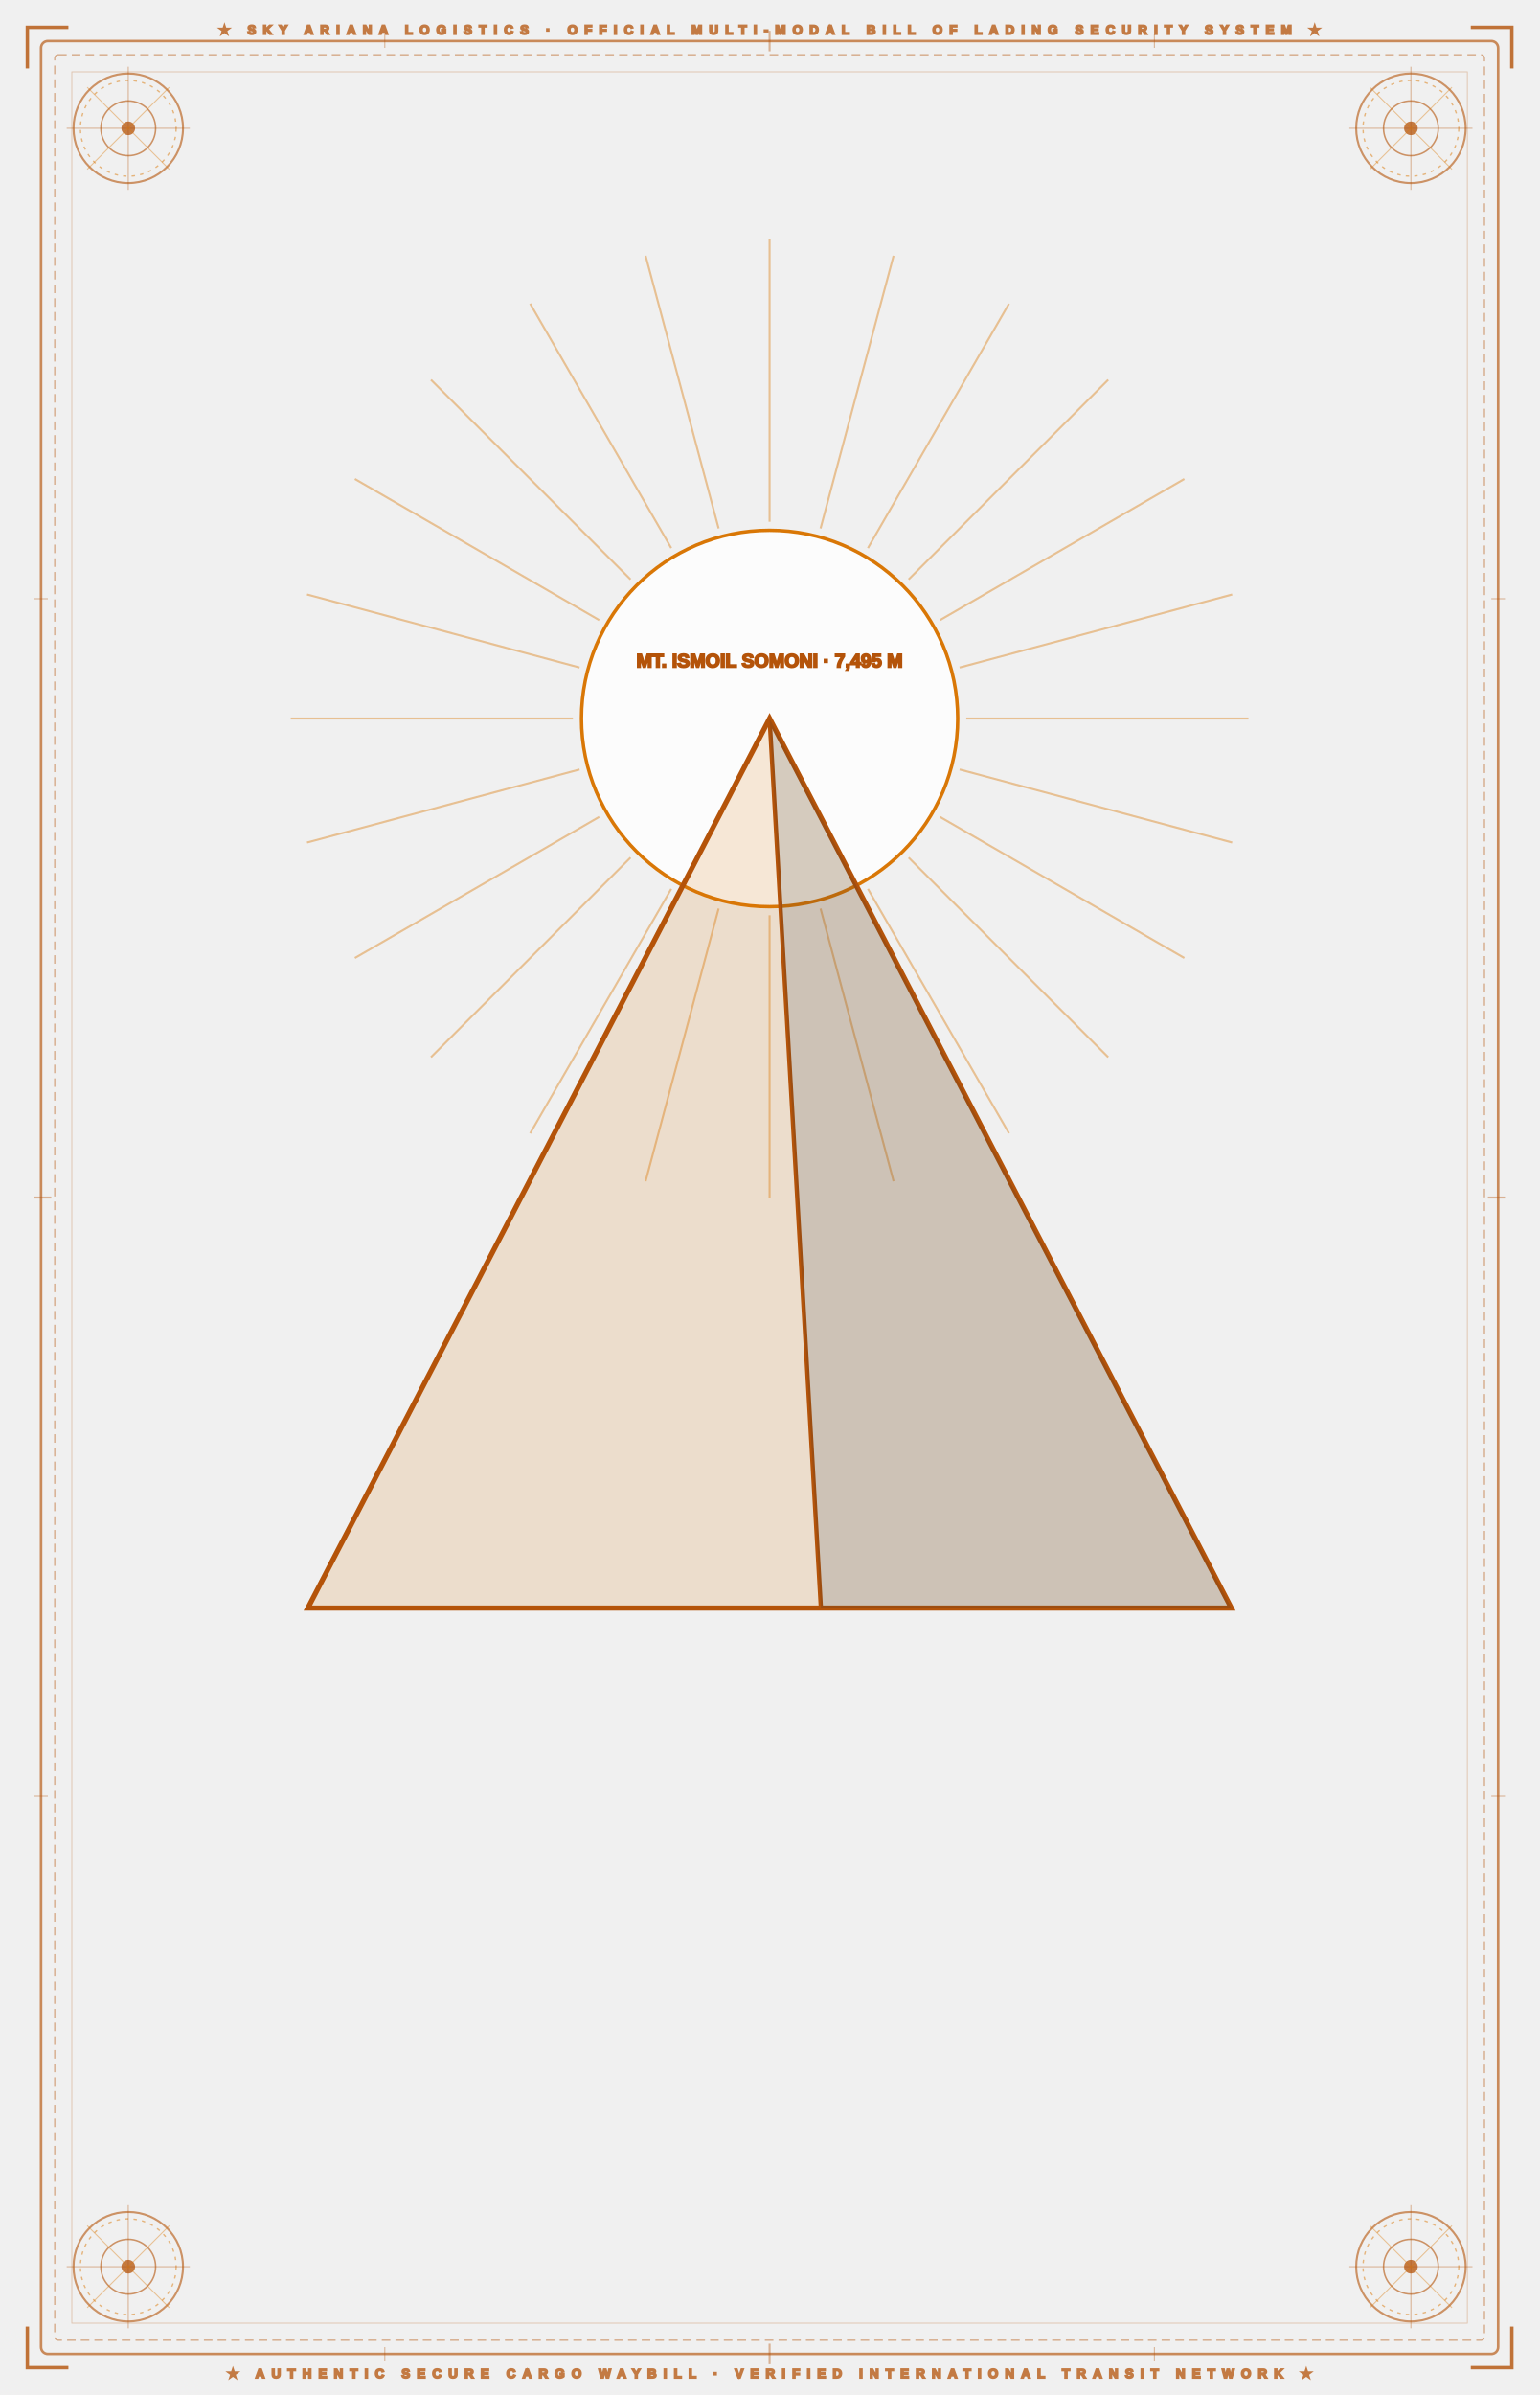
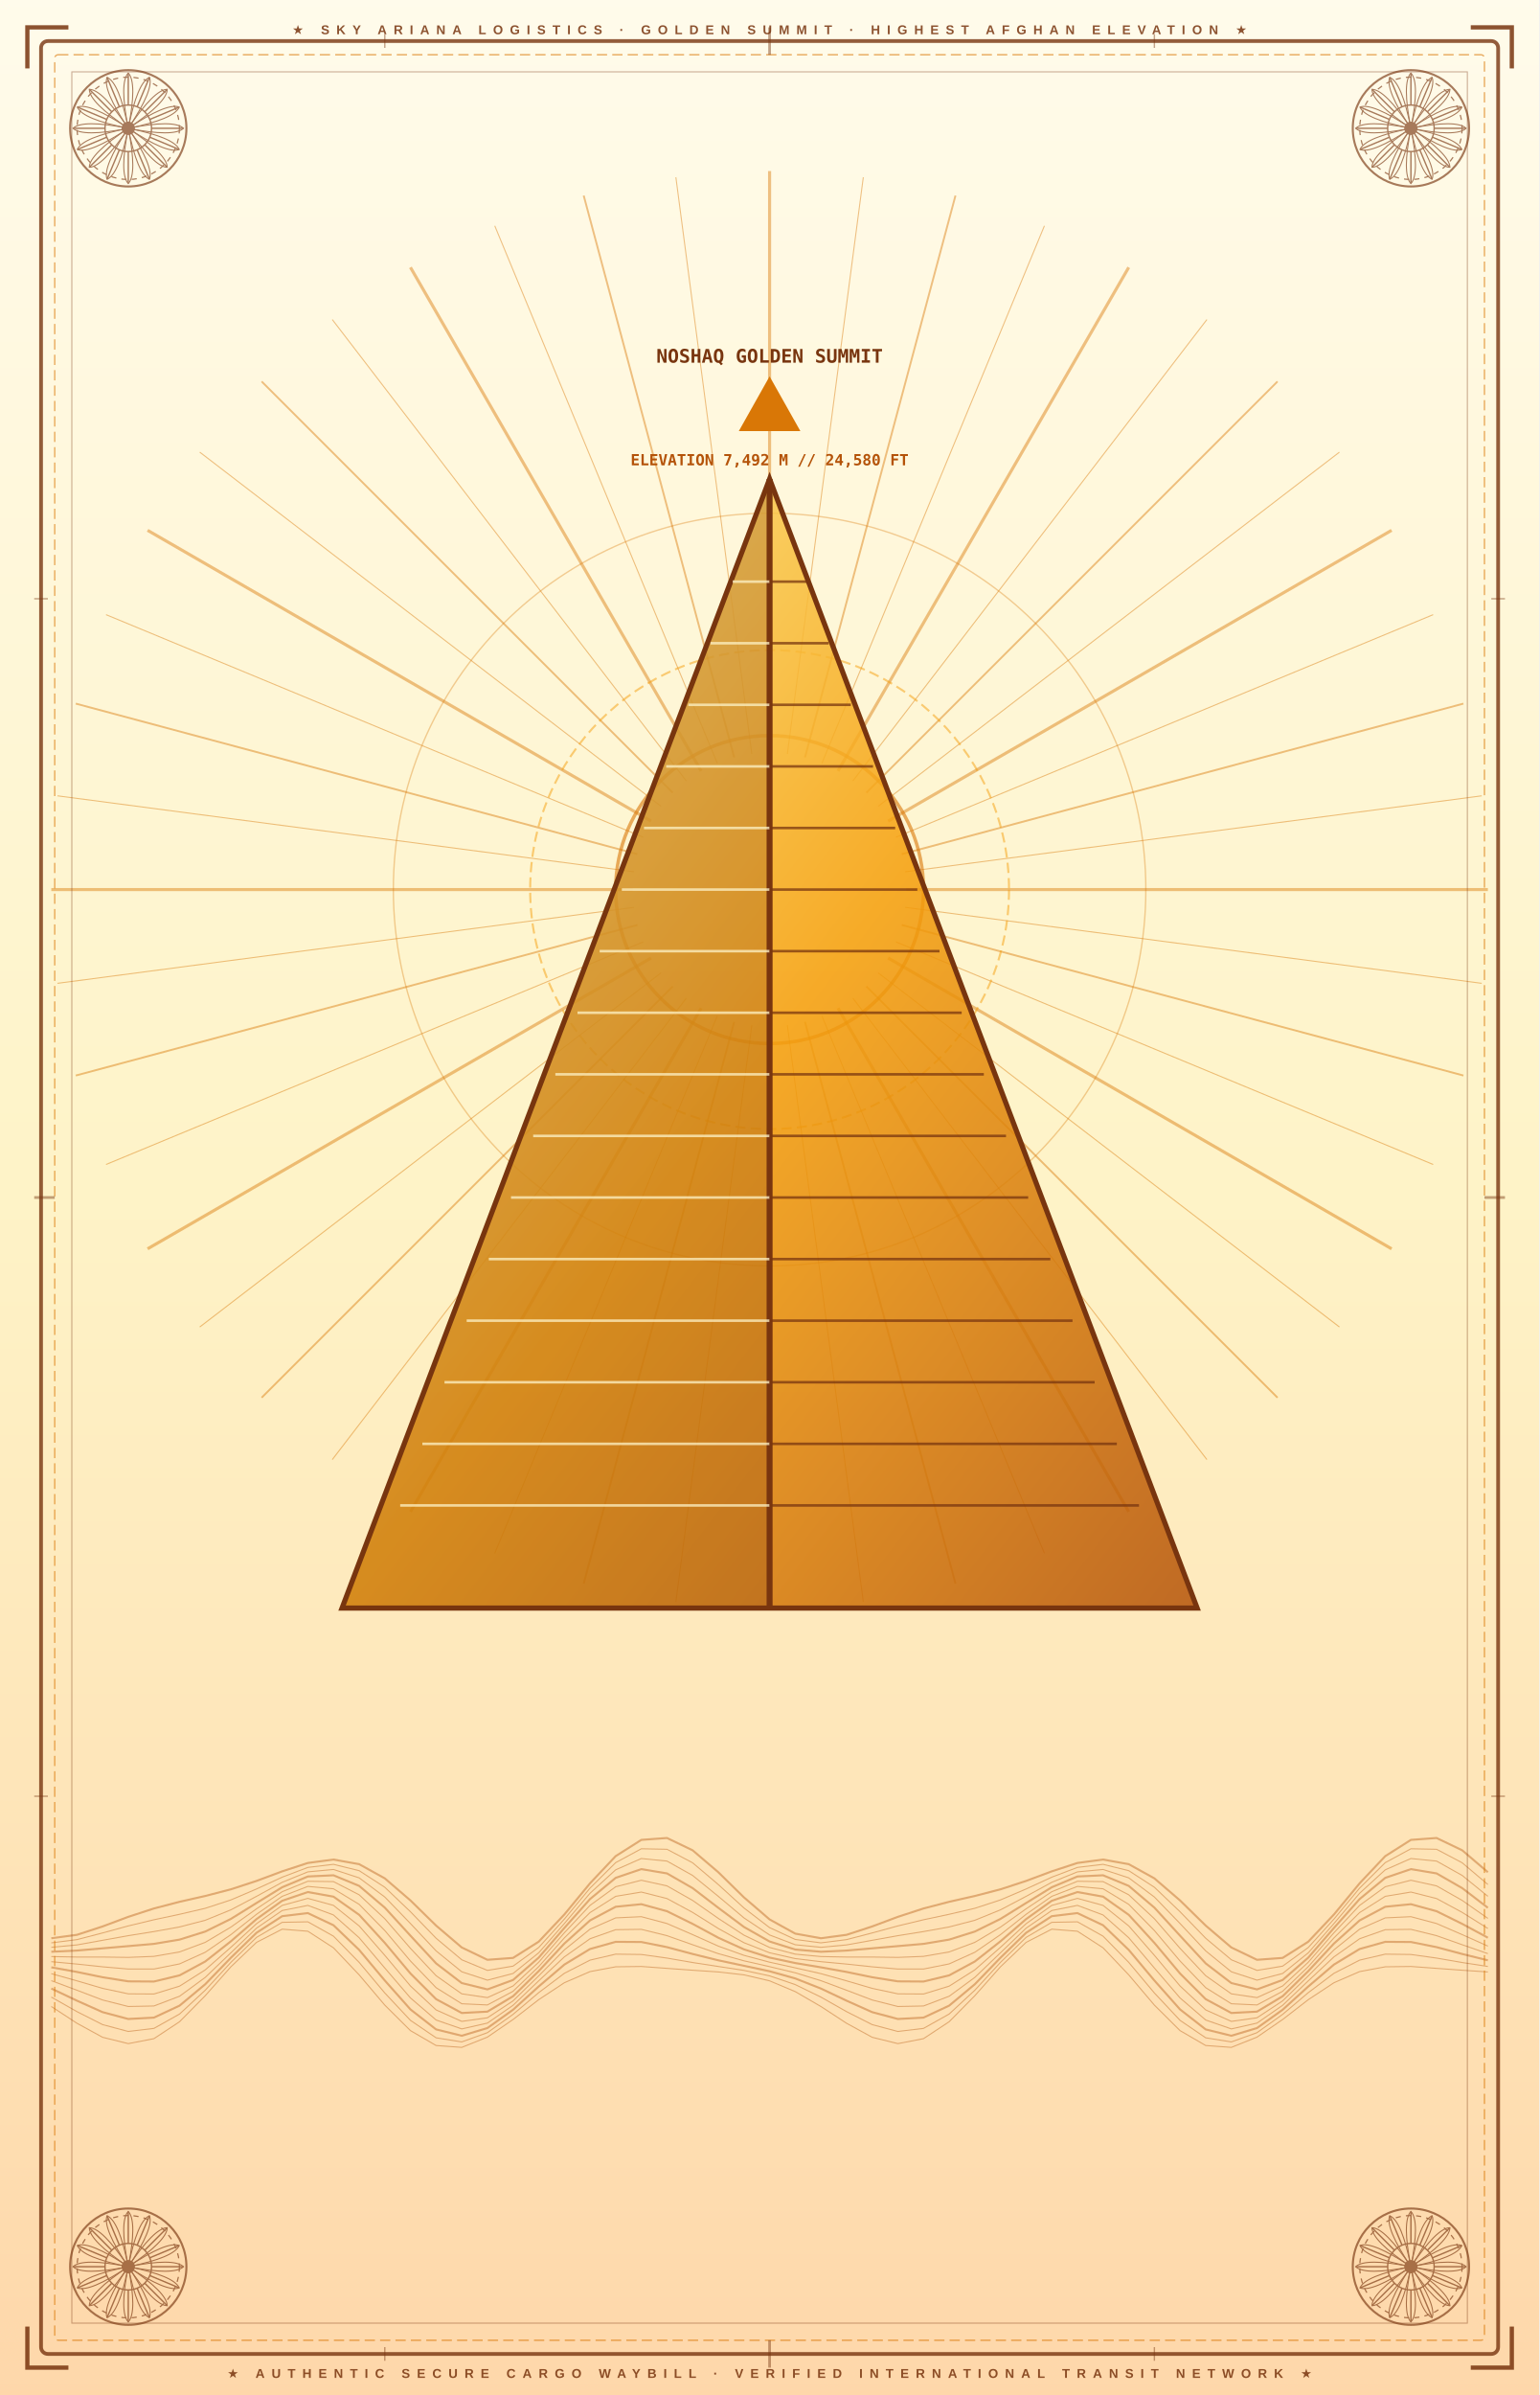
<svg xmlns="http://www.w3.org/2000/svg" viewBox="0 0 900 1400" width="100%" height="100%">
  <defs>
    <filter id="soft-glow" x="-20%" y="-20%" width="140%" height="140%">
-       <feGaussianBlur stdDeviation="1.5" result="blur" />
+       <feGaussianBlur stdDeviation="2" result="blur" />
      <feComposite in="SourceGraphic" in2="blur" operator="over" />
    </filter>
-     <linearGradient id="primary-grad" x1="0%" y1="0%" x2="100%" y2="100%">
-       <stop offset="0%" stop-color="#b45309" stop-opacity="0.85" />
-       <stop offset="100%" stop-color="#d97706" stop-opacity="0.5" />
+     <linearGradient id="gs-sky" x1="0%" y1="0%" x2="0%" y2="100%">
+       <stop offset="0%" stop-color="#fffbeb" />
+       <stop offset="50%" stop-color="#fef3c7" />
+       <stop offset="100%" stop-color="#fed7aa" />
    </linearGradient>
-     <linearGradient id="fade-down" x1="0%" y1="0%" x2="0%" y2="100%">
-       <stop offset="0%" stop-color="#b45309" stop-opacity="0.7" />
-       <stop offset="100%" stop-color="#d97706" stop-opacity="0.1" />
+     <linearGradient id="gs-gold" x1="0%" y1="0%" x2="100%" y2="100%">
+       <stop offset="0%" stop-color="#fef08a" />
+       <stop offset="50%" stop-color="#f59e0b" />
+       <stop offset="100%" stop-color="#b45309" />
    </linearGradient>
  </defs>
-   <g fill="none" stroke="#b45309">
-     <rect x="24" y="24" width="852" height="1352" rx="4" stroke-width="1.5" opacity="0.65" />
-     <rect x="32" y="32" width="836" height="1336" rx="2" stroke-width="0.7" stroke-dasharray="5 3" opacity="0.5" />
-     <rect x="42" y="42" width="816" height="1316" stroke-width="0.5" opacity="0.3" />
-     <path d="M16,40 L16,16 L40,16" stroke-width="2" opacity="0.8" />
-     <path d="M884,40 L884,16 L860,16" stroke-width="2" opacity="0.8" />
-     <path d="M16,1360 L16,1384 L40,1384" stroke-width="2" opacity="0.8" />
-     <path d="M884,1360 L884,1384 L860,1384" stroke-width="2" opacity="0.8" />
-     <text x="450" y="20" font-family="Arial, sans-serif" font-size="7.5" font-weight="bold" letter-spacing="4" text-anchor="middle" fill="#b45309" opacity="0.75">★ SKY ARIANA LOGISTICS · OFFICIAL MULTI-MODAL BILL OF LADING SECURITY SYSTEM ★</text>
-     <text x="450" y="1390" font-family="Arial, sans-serif" font-size="7.5" font-weight="bold" letter-spacing="4" text-anchor="middle" fill="#b45309" opacity="0.75">★ AUTHENTIC SECURE CARGO WAYBILL · VERIFIED INTERNATIONAL TRANSIT NETWORK ★</text>
-     <g opacity="0.4" stroke-width="0.6">
+   <rect width="900" height="1400" fill="url(#gs-sky)" />
+   <g transform="translate(450,520)" fill="none" stroke="#d97706" opacity="0.45">
+     <line x1="80" y1="0" x2="420" y2="0" stroke-width="1.8" />
+     <line x1="79.3" y1="10.4" x2="416.4" y2="54.8" stroke-width="0.6" />
+     <line x1="77.3" y1="20.7" x2="405.7" y2="108.7" stroke-width="1.1" />
+     <line x1="73.9" y1="30.6" x2="388" y2="160.7" stroke-width="0.6" />
+     <line x1="69.3" y1="40" x2="363.7" y2="210" stroke-width="1.8" />
+     <line x1="63.5" y1="48.7" x2="333.2" y2="255.7" stroke-width="0.6" />
+     <line x1="56.6" y1="56.6" x2="297" y2="297" stroke-width="1.1" />
+     <line x1="48.7" y1="63.5" x2="255.7" y2="333.2" stroke-width="0.6" />
+     <line x1="40" y1="69.3" x2="210" y2="363.7" stroke-width="1.8" />
+     <line x1="30.6" y1="73.9" x2="160.7" y2="388" stroke-width="0.6" />
+     <line x1="20.7" y1="77.3" x2="108.7" y2="405.7" stroke-width="1.1" />
+     <line x1="10.4" y1="79.3" x2="54.8" y2="416.4" stroke-width="0.6" />
+     <line x1="0" y1="80" x2="0" y2="420" stroke-width="1.8" />
+     <line x1="-10.4" y1="79.3" x2="-54.8" y2="416.4" stroke-width="0.6" />
+     <line x1="-20.7" y1="77.3" x2="-108.7" y2="405.7" stroke-width="1.1" />
+     <line x1="-30.6" y1="73.9" x2="-160.7" y2="388" stroke-width="0.6" />
+     <line x1="-40" y1="69.3" x2="-210" y2="363.7" stroke-width="1.8" />
+     <line x1="-48.7" y1="63.5" x2="-255.7" y2="333.2" stroke-width="0.6" />
+     <line x1="-56.6" y1="56.6" x2="-297" y2="297" stroke-width="1.1" />
+     <line x1="-63.5" y1="48.7" x2="-333.2" y2="255.7" stroke-width="0.6" />
+     <line x1="-69.3" y1="40" x2="-363.7" y2="210" stroke-width="1.8" />
+     <line x1="-73.9" y1="30.6" x2="-388" y2="160.7" stroke-width="0.6" />
+     <line x1="-77.3" y1="20.7" x2="-405.7" y2="108.7" stroke-width="1.1" />
+     <line x1="-79.3" y1="10.4" x2="-416.4" y2="54.8" stroke-width="0.6" />
+     <line x1="-80" y1="0" x2="-420" y2="0" stroke-width="1.8" />
+     <line x1="-79.3" y1="-10.4" x2="-416.4" y2="-54.8" stroke-width="0.6" />
+     <line x1="-77.3" y1="-20.7" x2="-405.7" y2="-108.7" stroke-width="1.1" />
+     <line x1="-73.9" y1="-30.6" x2="-388" y2="-160.7" stroke-width="0.6" />
+     <line x1="-69.3" y1="-40" x2="-363.7" y2="-210" stroke-width="1.8" />
+     <line x1="-63.5" y1="-48.7" x2="-333.2" y2="-255.7" stroke-width="0.6" />
+     <line x1="-56.6" y1="-56.6" x2="-297" y2="-297" stroke-width="1.1" />
+     <line x1="-48.7" y1="-63.5" x2="-255.7" y2="-333.2" stroke-width="0.6" />
+     <line x1="-40" y1="-69.3" x2="-210" y2="-363.7" stroke-width="1.8" />
+     <line x1="-30.6" y1="-73.9" x2="-160.7" y2="-388" stroke-width="0.6" />
+     <line x1="-20.7" y1="-77.3" x2="-108.7" y2="-405.7" stroke-width="1.1" />
+     <line x1="-10.4" y1="-79.3" x2="-54.8" y2="-416.4" stroke-width="0.6" />
+     <line x1="0" y1="-80" x2="0" y2="-420" stroke-width="1.8" />
+     <line x1="10.4" y1="-79.3" x2="54.8" y2="-416.4" stroke-width="0.6" />
+     <line x1="20.7" y1="-77.3" x2="108.7" y2="-405.7" stroke-width="1.1" />
+     <line x1="30.6" y1="-73.9" x2="160.7" y2="-388" stroke-width="0.6" />
+     <line x1="40" y1="-69.3" x2="210" y2="-363.7" stroke-width="1.8" />
+     <line x1="48.7" y1="-63.5" x2="255.7" y2="-333.2" stroke-width="0.6" />
+     <line x1="56.6" y1="-56.6" x2="297" y2="-297" stroke-width="1.1" />
+     <line x1="63.5" y1="-48.7" x2="333.2" y2="-255.7" stroke-width="0.6" />
+     <line x1="69.3" y1="-40" x2="363.7" y2="-210" stroke-width="1.8" />
+     <line x1="73.9" y1="-30.6" x2="388" y2="-160.7" stroke-width="0.6" />
+     <line x1="77.3" y1="-20.7" x2="405.7" y2="-108.7" stroke-width="1.1" />
+     <line x1="79.3" y1="-10.4" x2="416.4" y2="-54.8" stroke-width="0.6" />
+   </g>
+   <circle cx="450" cy="520" r="90" fill="none" stroke="#d97706" stroke-width="2" opacity="0.6" />
+   <circle cx="450" cy="520" r="140" fill="none" stroke="#f59e0b" stroke-width="1.2" stroke-dasharray="6 3" opacity="0.5" />
+   <circle cx="450" cy="520" r="220" fill="none" stroke="#d97706" stroke-width="0.8" opacity="0.35" />
+   <polygon points="450,280 200,940 700,940" fill="url(#gs-gold)" stroke="#78350f" stroke-width="3" fill-opacity="0.85" />
+   <line x1="450" y1="280" x2="450" y2="940" stroke="#78350f" stroke-width="3.5" />
+   <polygon points="450,280 200,940 450,940" fill="#78350f" fill-opacity="0.25" />
+   <g stroke="#fef3c7" stroke-width="1.5" opacity="0.75">
+     <line x1="428.4" y1="340" x2="450" y2="340" />
+     <line x1="450" y1="340" x2="471.6" y2="340" stroke="#78350f" />
+     <line x1="415.44" y1="376" x2="450" y2="376" />
+     <line x1="450" y1="376" x2="484.56" y2="376" stroke="#78350f" />
+     <line x1="402.48" y1="412" x2="450" y2="412" />
+     <line x1="450" y1="412" x2="497.52" y2="412" stroke="#78350f" />
+     <line x1="389.52" y1="448" x2="450" y2="448" />
+     <line x1="450" y1="448" x2="510.48" y2="448" stroke="#78350f" />
+     <line x1="376.56" y1="484" x2="450" y2="484" />
+     <line x1="450" y1="484" x2="523.44" y2="484" stroke="#78350f" />
+     <line x1="363.6" y1="520" x2="450" y2="520" />
+     <line x1="450" y1="520" x2="536.4" y2="520" stroke="#78350f" />
+     <line x1="350.64" y1="556" x2="450" y2="556" />
+     <line x1="450" y1="556" x2="549.36" y2="556" stroke="#78350f" />
+     <line x1="337.68" y1="592" x2="450" y2="592" />
+     <line x1="450" y1="592" x2="562.32" y2="592" stroke="#78350f" />
+     <line x1="324.72" y1="628" x2="450" y2="628" />
+     <line x1="450" y1="628" x2="575.28" y2="628" stroke="#78350f" />
+     <line x1="311.76" y1="664" x2="450" y2="664" />
+     <line x1="450" y1="664" x2="588.24" y2="664" stroke="#78350f" />
+     <line x1="298.8" y1="700" x2="450" y2="700" />
+     <line x1="450" y1="700" x2="601.2" y2="700" stroke="#78350f" />
+     <line x1="285.84" y1="736" x2="450" y2="736" />
+     <line x1="450" y1="736" x2="614.16" y2="736" stroke="#78350f" />
+     <line x1="272.88" y1="772" x2="450" y2="772" />
+     <line x1="450" y1="772" x2="627.12" y2="772" stroke="#78350f" />
+     <line x1="259.92" y1="808" x2="450" y2="808" />
+     <line x1="450" y1="808" x2="640.08" y2="808" stroke="#78350f" />
+     <line x1="246.96" y1="844" x2="450" y2="844" />
+     <line x1="450" y1="844" x2="653.04" y2="844" stroke="#78350f" />
+     <line x1="234" y1="880" x2="450" y2="880" />
+     <line x1="450" y1="880" x2="666" y2="880" stroke="#78350f" />
+   </g>
+   <g transform="translate(450, 240)">
+     <polygon points="0,-20 18,12 -18,12" fill="#d97706" />
+     <text x="0" y="-28" font-family="monospace" font-size="11" font-weight="900" fill="#78350f" text-anchor="middle">NOSHAQ GOLDEN SUMMIT</text>
+     <text x="0" y="32" font-family="monospace" font-size="9" font-weight="bold" fill="#b45309" text-anchor="middle">ELEVATION 7,492 M // 24,580 FT</text>
+   </g>
+   <g fill="none" stroke="#b45309" opacity="0.4">
+     <path d="M 30,1133 L 45,1131 L 60,1126.1 L 75,1120.5 L 90,1115.6 L 105,1111.7 L 120,1108.3 L 135,1104.4 L 150,1099.5 L 165,1093.9 L 180,1089 L 195,1087 L 210,1089.7 L 225,1098 L 240,1110.9 L 255,1125.6 L 270,1138.4 L 285,1145.6 L 300,1144.5 L 315,1135 L 330,1119.1 L 345,1100.9 L 360,1085 L 375,1075.5 L 390,1074.4 L 405,1081.6 L 420,1094.4 L 435,1109.1 L 450,1122 L 465,1130.3 L 480,1133 L 495,1131 L 510,1126.1 L 525,1120.5 L 540,1115.6 L 555,1111.7 L 570,1108.3 L 585,1104.4 L 600,1099.5 L 615,1093.9 L 630,1089 L 645,1087 L 660,1089.7 L 675,1098 L 690,1110.9 L 705,1125.6 L 720,1138.4 L 735,1145.6 L 750,1144.5 L 765,1135 L 780,1119.1 L 795,1100.9 L 810,1085 L 825,1075.5 L 840,1074.4 L 855,1081.6 L 870,1094.4" stroke-width="1.2" />
+     <path d="M 30,1135.7 L 45,1133.8 L 60,1129.9 L 75,1125.8 L 90,1122.2 L 105,1119 L 120,1115.5 L 135,1110.6 L 150,1104.2 L 165,1097.3 L 180,1091.6 L 195,1089.8 L 210,1093.5 L 225,1103.2 L 240,1117.5 L 255,1133 L 270,1145.6 L 285,1151.8 L 300,1149.3 L 315,1138.4 L 330,1121.8 L 345,1103.7 L 360,1088.8 L 375,1080.7 L 390,1081 L 405,1088.9 L 420,1101.6 L 435,1115.3 L 450,1126.8 L 465,1133.7 L 480,1135.7 L 495,1133.8 L 510,1129.9 L 525,1125.8 L 540,1122.2 L 555,1119 L 570,1115.5 L 585,1110.6 L 600,1104.2 L 615,1097.3 L 630,1091.6 L 645,1089.8 L 660,1093.5 L 675,1103.2 L 690,1117.5 L 705,1133 L 720,1145.6 L 735,1151.8 L 750,1149.3 L 765,1138.4 L 780,1121.8 L 795,1103.7 L 810,1088.8 L 825,1080.7 L 840,1081 L 855,1088.9 L 870,1101.6" stroke-width="0.6" />
+     <path d="M 30,1138.3 L 45,1136.9 L 60,1134.2 L 75,1131.5 L 90,1129.1 L 105,1126.4 L 120,1122.5 L 135,1116.4 L 150,1108.5 L 165,1100.3 L 180,1094.2 L 195,1092.8 L 210,1097.7 L 225,1108.9 L 240,1124.4 L 255,1140.4 L 270,1152.6 L 285,1157.5 L 300,1153.6 L 315,1141.5 L 330,1124.4 L 345,1106.7 L 360,1093 L 375,1086.4 L 390,1087.9 L 405,1096.3 L 420,1108.5 L 435,1121.1 L 450,1131.1 L 465,1136.8 L 480,1138.3 L 495,1136.9 L 510,1134.2 L 525,1131.5 L 540,1129.1 L 555,1126.4 L 570,1122.5 L 585,1116.4 L 600,1108.5 L 615,1100.3 L 630,1094.2 L 645,1092.8 L 660,1097.7 L 675,1108.9 L 690,1124.4 L 705,1140.4 L 720,1152.6 L 735,1157.5 L 750,1153.6 L 765,1141.5 L 780,1124.4 L 795,1106.7 L 810,1093 L 825,1086.4 L 840,1087.9 L 855,1096.3 L 870,1108.5" stroke-width="0.6" />
+     <path d="M 30,1140.9 L 45,1140.2 L 60,1138.9 L 75,1137.6 L 90,1136.3 L 105,1133.8 L 120,1129.1 L 135,1121.7 L 150,1112.4 L 165,1103.2 L 180,1096.9 L 195,1096.2 L 210,1102.4 L 225,1115.1 L 240,1131.5 L 255,1147.7 L 270,1159.2 L 285,1162.9 L 300,1157.4 L 315,1144.3 L 330,1127 L 345,1110.1 L 360,1097.7 L 375,1092.6 L 390,1095.1 L 405,1103.7 L 420,1115.2 L 435,1126.4 L 450,1134.9 L 465,1139.6 L 480,1140.9 L 495,1140.2 L 510,1138.9 L 525,1137.6 L 540,1136.3 L 555,1133.8 L 570,1129.1 L 585,1121.7 L 600,1112.4 L 615,1103.2 L 630,1096.9 L 645,1096.2 L 660,1102.4 L 675,1115.1 L 690,1131.5 L 705,1147.7 L 720,1159.2 L 735,1162.9 L 750,1157.4 L 765,1144.3 L 780,1127 L 795,1110.1 L 810,1097.7 L 825,1092.6 L 840,1095.1 L 855,1103.7 L 870,1115.2" stroke-width="1.2" />
+     <path d="M 30,1143.7 L 45,1144 L 60,1144 L 75,1144.2 L 90,1143.6 L 105,1141 L 120,1135.4 L 135,1126.5 L 150,1115.8 L 165,1105.8 L 180,1099.7 L 195,1099.9 L 210,1107.6 L 225,1121.6 L 240,1138.9 L 255,1154.9 L 270,1165.5 L 285,1167.7 L 300,1160.9 L 315,1147 L 330,1129.8 L 345,1113.8 L 360,1102.9 L 375,1099.1 L 390,1102.4 L 405,1110.9 L 420,1121.4 L 435,1131.2 L 450,1138.4 L 465,1142.3 L 480,1143.7 L 495,1144 L 510,1144 L 525,1144.2 L 540,1143.6 L 555,1141 L 570,1135.4 L 585,1126.5 L 600,1115.8 L 615,1105.8 L 630,1099.7 L 645,1099.9 L 660,1107.6 L 675,1121.6 L 690,1138.9 L 705,1154.9 L 720,1165.5 L 735,1167.7 L 750,1160.9 L 765,1147 L 780,1129.8 L 795,1113.8 L 810,1102.9 L 825,1099.1 L 840,1102.4 L 855,1110.9 L 870,1121.4" stroke-width="0.6" />
+     <path d="M 30,1146.7 L 45,1148.1 L 60,1149.7 L 75,1151 L 90,1151 L 105,1148 L 120,1141.2 L 135,1130.9 L 150,1119 L 165,1108.5 L 180,1102.7 L 195,1104.1 L 210,1113.2 L 225,1128.5 L 240,1146.3 L 255,1161.9 L 270,1171.3 L 285,1172 L 300,1164 L 315,1149.6 L 330,1132.8 L 345,1118 L 360,1108.5 L 375,1106 L 390,1109.8 L 405,1117.9 L 420,1127.3 L 435,1135.6 L 450,1141.5 L 465,1144.9 L 480,1146.7 L 495,1148.1 L 510,1149.7 L 525,1151 L 540,1151 L 555,1148 L 570,1141.2 L 585,1130.9 L 600,1119 L 615,1108.5 L 630,1102.7 L 645,1104.1 L 660,1113.2 L 675,1128.5 L 690,1146.3 L 705,1161.9 L 720,1171.3 L 735,1172 L 750,1164 L 765,1149.6 L 780,1132.8 L 795,1118 L 810,1108.5 L 825,1106 L 840,1109.8 L 855,1117.9 L 870,1127.3" stroke-width="0.6" />
+     <path d="M 30,1150 L 45,1152.7 L 60,1155.8 L 75,1158.2 L 90,1158.3 L 105,1154.7 L 120,1146.6 L 135,1134.8 L 150,1121.8 L 165,1111.1 L 180,1106 L 195,1108.7 L 210,1119.3 L 225,1135.7 L 240,1153.6 L 255,1168.6 L 270,1176.7 L 285,1175.9 L 300,1166.9 L 315,1152.2 L 330,1136.1 L 345,1122.6 L 360,1114.6 L 375,1113.1 L 390,1117.2 L 405,1124.6 L 420,1132.7 L 435,1139.5 L 450,1144.3 L 465,1147.5 L 480,1150 L 495,1152.7 L 510,1155.8 L 525,1158.2 L 540,1158.3 L 555,1154.7 L 570,1146.6 L 585,1134.8 L 600,1121.8 L 615,1111.1 L 630,1106 L 645,1108.7 L 660,1119.3 L 675,1135.7 L 690,1153.6 L 705,1168.6 L 720,1176.7 L 735,1175.9 L 750,1166.9 L 765,1152.2 L 780,1136.1 L 795,1122.6 L 810,1114.6 L 825,1113.1 L 840,1117.2 L 855,1124.6 L 870,1132.7" stroke-width="1.2" />
+     <path d="M 30,1153.7 L 45,1157.9 L 60,1162.3 L 75,1165.5 L 90,1165.6 L 105,1161 L 120,1151.5 L 135,1138.3 L 150,1124.5 L 165,1113.8 L 180,1109.7 L 195,1113.8 L 210,1125.8 L 225,1143 L 240,1160.9 L 255,1174.9 L 270,1181.6 L 285,1179.5 L 300,1169.6 L 315,1155 L 330,1139.8 L 345,1127.7 L 360,1121.1 L 375,1120.4 L 390,1124.4 L 405,1130.9 L 420,1137.6 L 435,1143 L 450,1147 L 465,1150.3 L 480,1153.7 L 495,1157.9 L 510,1162.3 L 525,1165.5 L 540,1165.6 L 555,1161 L 570,1151.5 L 585,1138.3 L 600,1124.5 L 615,1113.8 L 630,1109.7 L 645,1113.8 L 660,1125.8 L 675,1143 L 690,1160.9 L 705,1174.9 L 720,1181.6 L 735,1179.5 L 750,1169.6 L 765,1155 L 780,1139.8 L 795,1127.7 L 810,1121.1 L 825,1120.4 L 840,1124.4 L 855,1130.9 L 870,1137.6" stroke-width="0.6" />
+     <path d="M 30,1157.8 L 45,1163.4 L 60,1169.1 L 75,1172.9 L 90,1172.6 L 105,1166.9 L 120,1155.9 L 135,1141.5 L 150,1127.1 L 165,1116.8 L 180,1113.8 L 195,1119.4 L 210,1132.7 L 225,1150.4 L 240,1167.9 L 255,1180.8 L 270,1186 L 285,1182.6 L 300,1172.2 L 315,1157.9 L 330,1143.9 L 345,1133.3 L 360,1128 L 375,1127.8 L 390,1131.5 L 405,1136.8 L 420,1142 L 435,1146.2 L 450,1149.6 L 465,1153.2 L 480,1157.8 L 495,1163.4 L 510,1169.1 L 525,1172.9 L 540,1172.6 L 555,1166.9 L 570,1155.9 L 585,1141.5 L 600,1127.1 L 615,1116.8 L 630,1113.8 L 645,1119.4 L 660,1132.7 L 675,1150.4 L 690,1167.9 L 705,1180.8 L 720,1186 L 735,1182.6 L 750,1172.2 L 765,1157.9 L 780,1143.9 L 795,1133.3 L 810,1128 L 825,1127.8 L 840,1131.5 L 855,1136.8 L 870,1142" stroke-width="0.6" />
+     <path d="M 30,1162.4 L 45,1169.5 L 60,1176.2 L 75,1180.2 L 90,1179.4 L 105,1172.4 L 120,1159.9 L 135,1144.4 L 150,1129.8 L 165,1120.1 L 180,1118.3 L 195,1125.4 L 210,1139.8 L 225,1157.7 L 240,1174.6 L 255,1186.3 L 270,1190 L 285,1185.5 L 300,1174.8 L 315,1161.2 L 330,1148.4 L 345,1139.3 L 360,1135.1 L 375,1135.2 L 390,1138.2 L 405,1142.2 L 420,1145.9 L 435,1149.1 L 450,1152.3 L 465,1156.5 L 480,1162.4 L 495,1169.5 L 510,1176.2 L 525,1180.2 L 540,1179.4 L 555,1172.4 L 570,1159.9 L 585,1144.4 L 600,1129.8 L 615,1120.1 L 630,1118.3 L 645,1125.4 L 660,1139.8 L 675,1157.7 L 690,1174.6 L 705,1186.3 L 720,1190 L 735,1185.5 L 750,1174.8 L 765,1161.2 L 780,1148.4 L 795,1139.3 L 810,1135.1 L 825,1135.2 L 840,1138.2 L 855,1142.2 L 870,1145.9" stroke-width="1.2" />
+     <path d="M 30,1167.4 L 45,1175.9 L 60,1183.5 L 75,1187.5 L 90,1185.7 L 105,1177.3 L 120,1163.4 L 135,1147.1 L 150,1132.5 L 165,1123.7 L 180,1123.4 L 195,1131.8 L 210,1147.1 L 225,1165 L 240,1181 L 255,1191.2 L 270,1193.6 L 285,1188.2 L 300,1177.5 L 315,1164.8 L 330,1153.5 L 345,1145.8 L 360,1142.3 L 375,1142.5 L 390,1144.6 L 405,1147.2 L 420,1149.5 L 435,1151.8 L 450,1155 L 465,1160.1 L 480,1167.4 L 495,1175.9 L 510,1183.5 L 525,1187.5 L 540,1185.7 L 555,1177.3 L 570,1163.4 L 585,1147.1 L 600,1132.5 L 615,1123.7 L 630,1123.4 L 645,1131.8 L 660,1147.1 L 675,1165 L 690,1181 L 705,1191.2 L 720,1193.6 L 735,1188.2 L 750,1177.5 L 765,1164.8 L 780,1153.5 L 795,1145.8 L 810,1142.3 L 825,1142.5 L 840,1144.6 L 855,1147.2 L 870,1149.5" stroke-width="0.6" />
+     <path d="M 30,1172.9 L 45,1182.7 L 60,1190.9 L 75,1194.6 L 90,1191.7 L 105,1181.8 L 120,1166.6 L 135,1149.7 L 150,1135.4 L 165,1127.7 L 180,1128.9 L 195,1138.6 L 210,1154.4 L 225,1172.1 L 240,1187 L 255,1195.7 L 270,1196.8 L 285,1190.8 L 300,1180.5 L 315,1168.9 L 330,1159 L 345,1152.5 L 360,1149.7 L 375,1149.5 L 390,1150.6 L 405,1151.7 L 420,1152.7 L 435,1154.4 L 450,1157.9 L 465,1164.2 L 480,1172.9 L 495,1182.7 L 510,1190.9 L 525,1194.6 L 540,1191.7 L 555,1181.8 L 570,1166.6 L 585,1149.7 L 600,1135.4 L 615,1127.7 L 630,1128.9 L 645,1138.6 L 660,1154.4 L 675,1172.1 L 690,1187 L 705,1195.7 L 720,1196.8 L 735,1190.8 L 750,1180.5 L 765,1168.9 L 780,1159 L 795,1152.5 L 810,1149.7 L 825,1149.5 L 840,1150.6 L 855,1151.7 L 870,1152.7" stroke-width="0.6" />
+   </g>
+   <g fill="none" stroke="#78350f">
+     <rect x="24" y="24" width="852" height="1352" rx="4" stroke-width="2.2" opacity="0.8" />
+     <rect x="32" y="32" width="836" height="1336" rx="2" stroke-width="0.8" stroke-dasharray="6 3" stroke="#d97706" opacity="0.6" />
+     <rect x="42" y="42" width="816" height="1316" stroke-width="0.6" opacity="0.4" />
+     <path d="M16,40 L16,16 L40,16" stroke-width="2.5" opacity="0.85" />
+     <path d="M884,40 L884,16 L860,16" stroke-width="2.5" opacity="0.85" />
+     <path d="M16,1360 L16,1384 L40,1384" stroke-width="2.5" opacity="0.85" />
+     <path d="M884,1360 L884,1384 L860,1384" stroke-width="2.5" opacity="0.85" />
+     <text x="450" y="20" font-family="Arial, sans-serif" font-size="7.5" font-weight="bold" letter-spacing="4" text-anchor="middle" fill="#78350f" stroke="none" opacity="0.85">★ SKY ARIANA LOGISTICS · GOLDEN SUMMIT · HIGHEST AFGHAN ELEVATION ★</text>
+     <text x="450" y="1390" font-family="Arial, sans-serif" font-size="7.5" font-weight="bold" letter-spacing="4" text-anchor="middle" fill="#78350f" stroke="none" opacity="0.85">★ AUTHENTIC SECURE CARGO WAYBILL · VERIFIED INTERNATIONAL TRANSIT NETWORK ★</text>
+     <g opacity="0.45" stroke-width="0.8">
      <line x1="20" y1="350" x2="28" y2="350" />
-       <line x1="20" y1="700" x2="30" y2="700" stroke-width="1.2" />
+       <line x1="20" y1="700" x2="32" y2="700" stroke-width="1.6" />
      <line x1="20" y1="1050" x2="28" y2="1050" />
      <line x1="872" y1="350" x2="880" y2="350" />
-       <line x1="870" y1="700" x2="880" y2="700" stroke-width="1.2" />
+       <line x1="868" y1="700" x2="880" y2="700" stroke-width="1.6" />
      <line x1="872" y1="1050" x2="880" y2="1050" />
      <line x1="225" y1="20" x2="225" y2="28" />
-       <line x1="450" y1="18" x2="450" y2="30" stroke-width="1.2" />
+       <line x1="450" y1="16" x2="450" y2="32" stroke-width="1.6" />
      <line x1="675" y1="20" x2="675" y2="28" />
      <line x1="225" y1="1372" x2="225" y2="1380" />
-       <line x1="450" y1="1370" x2="450" y2="1382" stroke-width="1.2" />
+       <line x1="450" y1="1368" x2="450" y2="1384" stroke-width="1.6" />
      <line x1="675" y1="1372" x2="675" y2="1380" />
    </g>
  </g>
-   <g transform="translate(75,75)">
-     <circle cx="0" cy="0" r="32" fill="none" stroke="#b45309" stroke-width="1.2" opacity="0.6" />
-     <circle cx="0" cy="0" r="28" fill="none" stroke="#d97706" stroke-width="0.8" stroke-dasharray="2 3" opacity="0.5" />
-     <circle cx="0" cy="0" r="16" fill="none" stroke="#b45309" stroke-width="0.9" opacity="0.6" />
-     <circle cx="0" cy="0" r="4" fill="#b45309" opacity="0.75" />
-     <path d="M-36,0 L36,0 M0,-36 L0,36" stroke="#b45309" stroke-width="0.6" opacity="0.4" />
-     <path d="M-24,-24 L24,24 M-24,24 L24,-24" stroke="#d97706" stroke-width="0.6" opacity="0.4" />
-   </g>
-   <g transform="translate(825,75)">
-     <circle cx="0" cy="0" r="32" fill="none" stroke="#b45309" stroke-width="1.2" opacity="0.6" />
-     <circle cx="0" cy="0" r="28" fill="none" stroke="#d97706" stroke-width="0.8" stroke-dasharray="2 3" opacity="0.5" />
-     <circle cx="0" cy="0" r="16" fill="none" stroke="#b45309" stroke-width="0.9" opacity="0.6" />
-     <circle cx="0" cy="0" r="4" fill="#b45309" opacity="0.75" />
-     <path d="M-36,0 L36,0 M0,-36 L0,36" stroke="#b45309" stroke-width="0.6" opacity="0.4" />
-     <path d="M-24,-24 L24,24 M-24,24 L24,-24" stroke="#d97706" stroke-width="0.6" opacity="0.4" />
-   </g>
-   <g transform="translate(75,1325)">
-     <circle cx="0" cy="0" r="32" fill="none" stroke="#b45309" stroke-width="1.2" opacity="0.6" />
-     <circle cx="0" cy="0" r="28" fill="none" stroke="#d97706" stroke-width="0.8" stroke-dasharray="2 3" opacity="0.5" />
-     <circle cx="0" cy="0" r="16" fill="none" stroke="#b45309" stroke-width="0.9" opacity="0.6" />
-     <circle cx="0" cy="0" r="4" fill="#b45309" opacity="0.75" />
-     <path d="M-36,0 L36,0 M0,-36 L0,36" stroke="#b45309" stroke-width="0.6" opacity="0.4" />
-     <path d="M-24,-24 L24,24 M-24,24 L24,-24" stroke="#d97706" stroke-width="0.6" opacity="0.4" />
-   </g>
-   <g transform="translate(825,1325)">
-     <circle cx="0" cy="0" r="32" fill="none" stroke="#b45309" stroke-width="1.2" opacity="0.6" />
-     <circle cx="0" cy="0" r="28" fill="none" stroke="#d97706" stroke-width="0.8" stroke-dasharray="2 3" opacity="0.5" />
-     <circle cx="0" cy="0" r="16" fill="none" stroke="#b45309" stroke-width="0.9" opacity="0.6" />
-     <circle cx="0" cy="0" r="4" fill="#b45309" opacity="0.75" />
-     <path d="M-36,0 L36,0 M0,-36 L0,36" stroke="#b45309" stroke-width="0.6" opacity="0.4" />
-     <path d="M-24,-24 L24,24 M-24,24 L24,-24" stroke="#d97706" stroke-width="0.6" opacity="0.4" />
-   </g>
-   <g fill="none" stroke="#b45309">
-     <g transform="translate(450, 420)">
-       <circle cx="0" cy="0" r="110" fill="#ffffff" fill-opacity="0.8" stroke="#d97706" stroke-width="2" />
-       <line x1="115.0" y1="0.0" x2="280.0" y2="0.0" stroke="#d97706" stroke-width="1.2" opacity="0.4" />
-       <line x1="111.1" y1="29.8" x2="270.5" y2="72.5" stroke="#d97706" stroke-width="1.2" opacity="0.4" />
-       <line x1="99.6" y1="57.5" x2="242.5" y2="140.0" stroke="#d97706" stroke-width="1.2" opacity="0.4" />
-       <line x1="81.3" y1="81.3" x2="198.0" y2="198.0" stroke="#d97706" stroke-width="1.2" opacity="0.4" />
-       <line x1="57.5" y1="99.6" x2="140.0" y2="242.5" stroke="#d97706" stroke-width="1.2" opacity="0.4" />
-       <line x1="29.8" y1="111.1" x2="72.5" y2="270.5" stroke="#d97706" stroke-width="1.2" opacity="0.4" />
-       <line x1="0.0" y1="115.0" x2="0.0" y2="280.0" stroke="#d97706" stroke-width="1.2" opacity="0.4" />
-       <line x1="-29.8" y1="111.1" x2="-72.5" y2="270.5" stroke="#d97706" stroke-width="1.2" opacity="0.4" />
-       <line x1="-57.5" y1="99.6" x2="-140.0" y2="242.5" stroke="#d97706" stroke-width="1.2" opacity="0.4" />
-       <line x1="-81.3" y1="81.3" x2="-198.0" y2="198.0" stroke="#d97706" stroke-width="1.2" opacity="0.4" />
-       <line x1="-99.6" y1="57.5" x2="-242.5" y2="140.0" stroke="#d97706" stroke-width="1.2" opacity="0.4" />
-       <line x1="-111.1" y1="29.8" x2="-270.5" y2="72.5" stroke="#d97706" stroke-width="1.2" opacity="0.4" />
-       <line x1="-115.0" y1="0.0" x2="-280.0" y2="0.0" stroke="#d97706" stroke-width="1.2" opacity="0.4" />
-       <line x1="-111.1" y1="-29.8" x2="-270.5" y2="-72.5" stroke="#d97706" stroke-width="1.2" opacity="0.4" />
-       <line x1="-99.6" y1="-57.5" x2="-242.5" y2="-140.0" stroke="#d97706" stroke-width="1.2" opacity="0.4" />
-       <line x1="-81.3" y1="-81.3" x2="-198.0" y2="-198.0" stroke="#d97706" stroke-width="1.2" opacity="0.4" />
-       <line x1="-57.5" y1="-99.6" x2="-140.0" y2="-242.5" stroke="#d97706" stroke-width="1.2" opacity="0.4" />
-       <line x1="-29.8" y1="-111.1" x2="-72.5" y2="-270.5" stroke="#d97706" stroke-width="1.2" opacity="0.4" />
-       <line x1="-0.0" y1="-115.0" x2="-0.0" y2="-280.0" stroke="#d97706" stroke-width="1.2" opacity="0.4" />
-       <line x1="29.8" y1="-111.1" x2="72.5" y2="-270.5" stroke="#d97706" stroke-width="1.2" opacity="0.4" />
-       <line x1="57.5" y1="-99.6" x2="140.0" y2="-242.5" stroke="#d97706" stroke-width="1.2" opacity="0.4" />
-       <line x1="81.3" y1="-81.3" x2="198.0" y2="-198.0" stroke="#d97706" stroke-width="1.2" opacity="0.4" />
-       <line x1="99.6" y1="-57.5" x2="242.5" y2="-140.0" stroke="#d97706" stroke-width="1.2" opacity="0.4" />
-       <line x1="111.1" y1="-29.8" x2="270.5" y2="-72.5" stroke="#d97706" stroke-width="1.2" opacity="0.4" />
-     </g>
-     <polygon points="450,420 180,940 720,940" fill="#d97706" fill-opacity="0.15" stroke="#b45309" stroke-width="3" />
-     <line x1="450" y1="420" x2="480" y2="940" stroke="#b45309" stroke-width="2.5" />
-     <polygon points="450,420 480,940 720,940" fill="#1e293b" fill-opacity="0.15" stroke="none" />
-     <text x="450" y="390" font-family="Arial, sans-serif" font-size="11" font-weight="900" fill="#b45309" text-anchor="middle">MT. ISMOIL SOMONI · 7,495 M</text>
+   <g transform="translate(75,75)" fill="none" stroke="#78350f" opacity="0.65">
+     <circle cx="0" cy="0" r="34" stroke-width="1.2" />
+     <circle cx="0" cy="0" r="29.92" stroke-width="0.7" stroke-dasharray="3 3" />
+     <circle cx="0" cy="0" r="13.6" stroke-width="0.8" />
+     <circle cx="0" cy="0" r="3.4" fill="#78350f" />
+     <line x1="13.6" y1="0" x2="32.3" y2="0" stroke-width="0.8" />
+     <path d="M 0,0 Q 26.7,-5.3 32.3,0 Q 26.7,5.3 0,0" stroke-width="0.6" />
+     <line x1="12.6" y1="5.2" x2="29.8" y2="12.4" stroke-width="0.8" />
+     <path d="M 0,0 Q 26.7,5.3 29.8,12.4 Q 22.6,15.1 0,0" stroke-width="0.6" />
+     <line x1="9.6" y1="9.6" x2="22.8" y2="22.8" stroke-width="0.8" />
+     <path d="M 0,0 Q 22.6,15.1 22.8,22.8 Q 15.1,22.6 0,0" stroke-width="0.6" />
+     <line x1="5.2" y1="12.6" x2="12.4" y2="29.8" stroke-width="0.8" />
+     <path d="M 0,0 Q 15.1,22.6 12.4,29.8 Q 5.3,26.7 0,0" stroke-width="0.6" />
+     <line x1="0" y1="13.6" x2="0" y2="32.3" stroke-width="0.8" />
+     <path d="M 0,0 Q 5.3,26.7 0,32.3 Q -5.3,26.7 0,0" stroke-width="0.6" />
+     <line x1="-5.2" y1="12.6" x2="-12.4" y2="29.8" stroke-width="0.8" />
+     <path d="M 0,0 Q -5.3,26.7 -12.4,29.8 Q -15.1,22.6 0,0" stroke-width="0.6" />
+     <line x1="-9.6" y1="9.6" x2="-22.8" y2="22.8" stroke-width="0.8" />
+     <path d="M 0,0 Q -15.1,22.6 -22.8,22.8 Q -22.6,15.1 0,0" stroke-width="0.6" />
+     <line x1="-12.6" y1="5.2" x2="-29.8" y2="12.4" stroke-width="0.8" />
+     <path d="M 0,0 Q -22.6,15.1 -29.8,12.4 Q -26.7,5.3 0,0" stroke-width="0.6" />
+     <line x1="-13.6" y1="0" x2="-32.3" y2="0" stroke-width="0.8" />
+     <path d="M 0,0 Q -26.7,5.3 -32.3,0 Q -26.7,-5.3 0,0" stroke-width="0.6" />
+     <line x1="-12.6" y1="-5.2" x2="-29.8" y2="-12.4" stroke-width="0.8" />
+     <path d="M 0,0 Q -26.7,-5.3 -29.8,-12.4 Q -22.6,-15.1 0,0" stroke-width="0.6" />
+     <line x1="-9.6" y1="-9.6" x2="-22.8" y2="-22.8" stroke-width="0.8" />
+     <path d="M 0,0 Q -22.6,-15.1 -22.8,-22.8 Q -15.1,-22.6 0,0" stroke-width="0.6" />
+     <line x1="-5.2" y1="-12.6" x2="-12.4" y2="-29.8" stroke-width="0.8" />
+     <path d="M 0,0 Q -15.1,-22.6 -12.4,-29.8 Q -5.3,-26.7 0,0" stroke-width="0.6" />
+     <line x1="0" y1="-13.6" x2="0" y2="-32.3" stroke-width="0.8" />
+     <path d="M 0,0 Q -5.3,-26.7 0,-32.3 Q 5.3,-26.7 0,0" stroke-width="0.6" />
+     <line x1="5.2" y1="-12.6" x2="12.4" y2="-29.8" stroke-width="0.8" />
+     <path d="M 0,0 Q 5.3,-26.7 12.4,-29.8 Q 15.1,-22.6 0,0" stroke-width="0.6" />
+     <line x1="9.6" y1="-9.6" x2="22.8" y2="-22.8" stroke-width="0.8" />
+     <path d="M 0,0 Q 15.1,-22.6 22.8,-22.8 Q 22.6,-15.1 0,0" stroke-width="0.6" />
+     <line x1="12.6" y1="-5.2" x2="29.8" y2="-12.4" stroke-width="0.8" />
+     <path d="M 0,0 Q 22.6,-15.1 29.8,-12.4 Q 26.7,-5.3 0,0" stroke-width="0.6" />
+   </g>
+   <g transform="translate(825,75)" fill="none" stroke="#78350f" opacity="0.65">
+     <circle cx="0" cy="0" r="34" stroke-width="1.2" />
+     <circle cx="0" cy="0" r="29.92" stroke-width="0.7" stroke-dasharray="3 3" />
+     <circle cx="0" cy="0" r="13.6" stroke-width="0.8" />
+     <circle cx="0" cy="0" r="3.4" fill="#78350f" />
+     <line x1="13.6" y1="0" x2="32.3" y2="0" stroke-width="0.8" />
+     <path d="M 0,0 Q 26.7,-5.3 32.3,0 Q 26.7,5.3 0,0" stroke-width="0.6" />
+     <line x1="12.6" y1="5.2" x2="29.8" y2="12.4" stroke-width="0.8" />
+     <path d="M 0,0 Q 26.7,5.3 29.8,12.4 Q 22.6,15.1 0,0" stroke-width="0.6" />
+     <line x1="9.6" y1="9.6" x2="22.8" y2="22.8" stroke-width="0.8" />
+     <path d="M 0,0 Q 22.6,15.1 22.8,22.8 Q 15.1,22.6 0,0" stroke-width="0.6" />
+     <line x1="5.2" y1="12.6" x2="12.4" y2="29.8" stroke-width="0.8" />
+     <path d="M 0,0 Q 15.1,22.6 12.4,29.8 Q 5.3,26.7 0,0" stroke-width="0.6" />
+     <line x1="0" y1="13.6" x2="0" y2="32.3" stroke-width="0.8" />
+     <path d="M 0,0 Q 5.3,26.7 0,32.3 Q -5.3,26.7 0,0" stroke-width="0.6" />
+     <line x1="-5.2" y1="12.6" x2="-12.4" y2="29.8" stroke-width="0.8" />
+     <path d="M 0,0 Q -5.3,26.7 -12.4,29.8 Q -15.1,22.6 0,0" stroke-width="0.6" />
+     <line x1="-9.6" y1="9.6" x2="-22.8" y2="22.8" stroke-width="0.8" />
+     <path d="M 0,0 Q -15.1,22.6 -22.8,22.8 Q -22.6,15.1 0,0" stroke-width="0.6" />
+     <line x1="-12.6" y1="5.2" x2="-29.8" y2="12.4" stroke-width="0.8" />
+     <path d="M 0,0 Q -22.6,15.1 -29.8,12.4 Q -26.7,5.3 0,0" stroke-width="0.6" />
+     <line x1="-13.6" y1="0" x2="-32.3" y2="0" stroke-width="0.8" />
+     <path d="M 0,0 Q -26.7,5.3 -32.3,0 Q -26.7,-5.3 0,0" stroke-width="0.6" />
+     <line x1="-12.6" y1="-5.2" x2="-29.8" y2="-12.4" stroke-width="0.8" />
+     <path d="M 0,0 Q -26.7,-5.3 -29.8,-12.4 Q -22.6,-15.1 0,0" stroke-width="0.6" />
+     <line x1="-9.6" y1="-9.6" x2="-22.8" y2="-22.8" stroke-width="0.8" />
+     <path d="M 0,0 Q -22.6,-15.1 -22.8,-22.8 Q -15.1,-22.6 0,0" stroke-width="0.6" />
+     <line x1="-5.2" y1="-12.6" x2="-12.4" y2="-29.8" stroke-width="0.8" />
+     <path d="M 0,0 Q -15.1,-22.6 -12.4,-29.8 Q -5.3,-26.7 0,0" stroke-width="0.6" />
+     <line x1="0" y1="-13.6" x2="0" y2="-32.3" stroke-width="0.8" />
+     <path d="M 0,0 Q -5.3,-26.7 0,-32.3 Q 5.3,-26.7 0,0" stroke-width="0.6" />
+     <line x1="5.2" y1="-12.6" x2="12.4" y2="-29.8" stroke-width="0.8" />
+     <path d="M 0,0 Q 5.3,-26.7 12.4,-29.8 Q 15.1,-22.6 0,0" stroke-width="0.6" />
+     <line x1="9.6" y1="-9.6" x2="22.8" y2="-22.8" stroke-width="0.8" />
+     <path d="M 0,0 Q 15.1,-22.6 22.8,-22.8 Q 22.6,-15.1 0,0" stroke-width="0.6" />
+     <line x1="12.6" y1="-5.2" x2="29.8" y2="-12.4" stroke-width="0.8" />
+     <path d="M 0,0 Q 22.6,-15.1 29.8,-12.4 Q 26.7,-5.3 0,0" stroke-width="0.6" />
+   </g>
+   <g transform="translate(75,1325)" fill="none" stroke="#78350f" opacity="0.65">
+     <circle cx="0" cy="0" r="34" stroke-width="1.2" />
+     <circle cx="0" cy="0" r="29.92" stroke-width="0.7" stroke-dasharray="3 3" />
+     <circle cx="0" cy="0" r="13.6" stroke-width="0.8" />
+     <circle cx="0" cy="0" r="3.4" fill="#78350f" />
+     <line x1="13.6" y1="0" x2="32.3" y2="0" stroke-width="0.8" />
+     <path d="M 0,0 Q 26.7,-5.3 32.3,0 Q 26.7,5.3 0,0" stroke-width="0.6" />
+     <line x1="12.6" y1="5.2" x2="29.8" y2="12.4" stroke-width="0.8" />
+     <path d="M 0,0 Q 26.7,5.3 29.8,12.4 Q 22.6,15.1 0,0" stroke-width="0.6" />
+     <line x1="9.6" y1="9.6" x2="22.8" y2="22.8" stroke-width="0.8" />
+     <path d="M 0,0 Q 22.6,15.1 22.8,22.8 Q 15.1,22.6 0,0" stroke-width="0.6" />
+     <line x1="5.2" y1="12.6" x2="12.4" y2="29.8" stroke-width="0.8" />
+     <path d="M 0,0 Q 15.1,22.6 12.4,29.8 Q 5.3,26.7 0,0" stroke-width="0.6" />
+     <line x1="0" y1="13.6" x2="0" y2="32.3" stroke-width="0.8" />
+     <path d="M 0,0 Q 5.3,26.7 0,32.3 Q -5.3,26.7 0,0" stroke-width="0.6" />
+     <line x1="-5.2" y1="12.6" x2="-12.4" y2="29.8" stroke-width="0.8" />
+     <path d="M 0,0 Q -5.3,26.7 -12.4,29.8 Q -15.1,22.6 0,0" stroke-width="0.6" />
+     <line x1="-9.6" y1="9.6" x2="-22.8" y2="22.8" stroke-width="0.8" />
+     <path d="M 0,0 Q -15.1,22.6 -22.8,22.8 Q -22.6,15.1 0,0" stroke-width="0.6" />
+     <line x1="-12.6" y1="5.2" x2="-29.8" y2="12.4" stroke-width="0.8" />
+     <path d="M 0,0 Q -22.6,15.1 -29.8,12.4 Q -26.7,5.3 0,0" stroke-width="0.6" />
+     <line x1="-13.6" y1="0" x2="-32.3" y2="0" stroke-width="0.8" />
+     <path d="M 0,0 Q -26.7,5.3 -32.3,0 Q -26.7,-5.3 0,0" stroke-width="0.6" />
+     <line x1="-12.6" y1="-5.2" x2="-29.8" y2="-12.4" stroke-width="0.8" />
+     <path d="M 0,0 Q -26.7,-5.3 -29.8,-12.4 Q -22.6,-15.1 0,0" stroke-width="0.6" />
+     <line x1="-9.6" y1="-9.6" x2="-22.8" y2="-22.8" stroke-width="0.8" />
+     <path d="M 0,0 Q -22.6,-15.1 -22.8,-22.8 Q -15.1,-22.6 0,0" stroke-width="0.6" />
+     <line x1="-5.2" y1="-12.6" x2="-12.4" y2="-29.8" stroke-width="0.8" />
+     <path d="M 0,0 Q -15.1,-22.6 -12.4,-29.8 Q -5.3,-26.7 0,0" stroke-width="0.6" />
+     <line x1="0" y1="-13.6" x2="0" y2="-32.3" stroke-width="0.8" />
+     <path d="M 0,0 Q -5.3,-26.7 0,-32.3 Q 5.3,-26.7 0,0" stroke-width="0.6" />
+     <line x1="5.2" y1="-12.6" x2="12.4" y2="-29.8" stroke-width="0.8" />
+     <path d="M 0,0 Q 5.3,-26.7 12.4,-29.8 Q 15.1,-22.6 0,0" stroke-width="0.6" />
+     <line x1="9.6" y1="-9.6" x2="22.8" y2="-22.8" stroke-width="0.8" />
+     <path d="M 0,0 Q 15.1,-22.6 22.8,-22.8 Q 22.6,-15.1 0,0" stroke-width="0.6" />
+     <line x1="12.6" y1="-5.2" x2="29.8" y2="-12.4" stroke-width="0.8" />
+     <path d="M 0,0 Q 22.6,-15.1 29.8,-12.4 Q 26.7,-5.3 0,0" stroke-width="0.6" />
+   </g>
+   <g transform="translate(825,1325)" fill="none" stroke="#78350f" opacity="0.65">
+     <circle cx="0" cy="0" r="34" stroke-width="1.2" />
+     <circle cx="0" cy="0" r="29.92" stroke-width="0.7" stroke-dasharray="3 3" />
+     <circle cx="0" cy="0" r="13.6" stroke-width="0.8" />
+     <circle cx="0" cy="0" r="3.4" fill="#78350f" />
+     <line x1="13.6" y1="0" x2="32.3" y2="0" stroke-width="0.8" />
+     <path d="M 0,0 Q 26.7,-5.3 32.3,0 Q 26.7,5.3 0,0" stroke-width="0.6" />
+     <line x1="12.6" y1="5.2" x2="29.8" y2="12.4" stroke-width="0.8" />
+     <path d="M 0,0 Q 26.7,5.3 29.8,12.4 Q 22.6,15.1 0,0" stroke-width="0.6" />
+     <line x1="9.6" y1="9.6" x2="22.8" y2="22.8" stroke-width="0.8" />
+     <path d="M 0,0 Q 22.6,15.1 22.8,22.8 Q 15.1,22.6 0,0" stroke-width="0.6" />
+     <line x1="5.2" y1="12.6" x2="12.4" y2="29.8" stroke-width="0.8" />
+     <path d="M 0,0 Q 15.1,22.6 12.4,29.8 Q 5.3,26.7 0,0" stroke-width="0.6" />
+     <line x1="0" y1="13.6" x2="0" y2="32.3" stroke-width="0.8" />
+     <path d="M 0,0 Q 5.3,26.7 0,32.3 Q -5.3,26.7 0,0" stroke-width="0.6" />
+     <line x1="-5.2" y1="12.6" x2="-12.4" y2="29.8" stroke-width="0.8" />
+     <path d="M 0,0 Q -5.3,26.7 -12.4,29.8 Q -15.1,22.6 0,0" stroke-width="0.6" />
+     <line x1="-9.6" y1="9.6" x2="-22.8" y2="22.8" stroke-width="0.8" />
+     <path d="M 0,0 Q -15.1,22.6 -22.8,22.8 Q -22.6,15.1 0,0" stroke-width="0.6" />
+     <line x1="-12.6" y1="5.2" x2="-29.8" y2="12.4" stroke-width="0.8" />
+     <path d="M 0,0 Q -22.6,15.1 -29.8,12.4 Q -26.7,5.3 0,0" stroke-width="0.6" />
+     <line x1="-13.6" y1="0" x2="-32.3" y2="0" stroke-width="0.8" />
+     <path d="M 0,0 Q -26.7,5.3 -32.3,0 Q -26.7,-5.3 0,0" stroke-width="0.6" />
+     <line x1="-12.6" y1="-5.2" x2="-29.8" y2="-12.4" stroke-width="0.8" />
+     <path d="M 0,0 Q -26.7,-5.3 -29.8,-12.4 Q -22.6,-15.1 0,0" stroke-width="0.6" />
+     <line x1="-9.6" y1="-9.6" x2="-22.8" y2="-22.8" stroke-width="0.8" />
+     <path d="M 0,0 Q -22.6,-15.1 -22.8,-22.8 Q -15.1,-22.6 0,0" stroke-width="0.6" />
+     <line x1="-5.2" y1="-12.6" x2="-12.4" y2="-29.8" stroke-width="0.8" />
+     <path d="M 0,0 Q -15.1,-22.6 -12.4,-29.8 Q -5.3,-26.7 0,0" stroke-width="0.6" />
+     <line x1="0" y1="-13.6" x2="0" y2="-32.3" stroke-width="0.8" />
+     <path d="M 0,0 Q -5.3,-26.7 0,-32.3 Q 5.3,-26.7 0,0" stroke-width="0.6" />
+     <line x1="5.2" y1="-12.6" x2="12.4" y2="-29.8" stroke-width="0.8" />
+     <path d="M 0,0 Q 5.3,-26.7 12.4,-29.8 Q 15.1,-22.6 0,0" stroke-width="0.6" />
+     <line x1="9.6" y1="-9.6" x2="22.8" y2="-22.8" stroke-width="0.8" />
+     <path d="M 0,0 Q 15.1,-22.6 22.8,-22.8 Q 22.6,-15.1 0,0" stroke-width="0.6" />
+     <line x1="12.6" y1="-5.2" x2="29.8" y2="-12.4" stroke-width="0.8" />
+     <path d="M 0,0 Q 22.6,-15.1 29.8,-12.4 Q 26.7,-5.3 0,0" stroke-width="0.6" />
  </g>
</svg>
